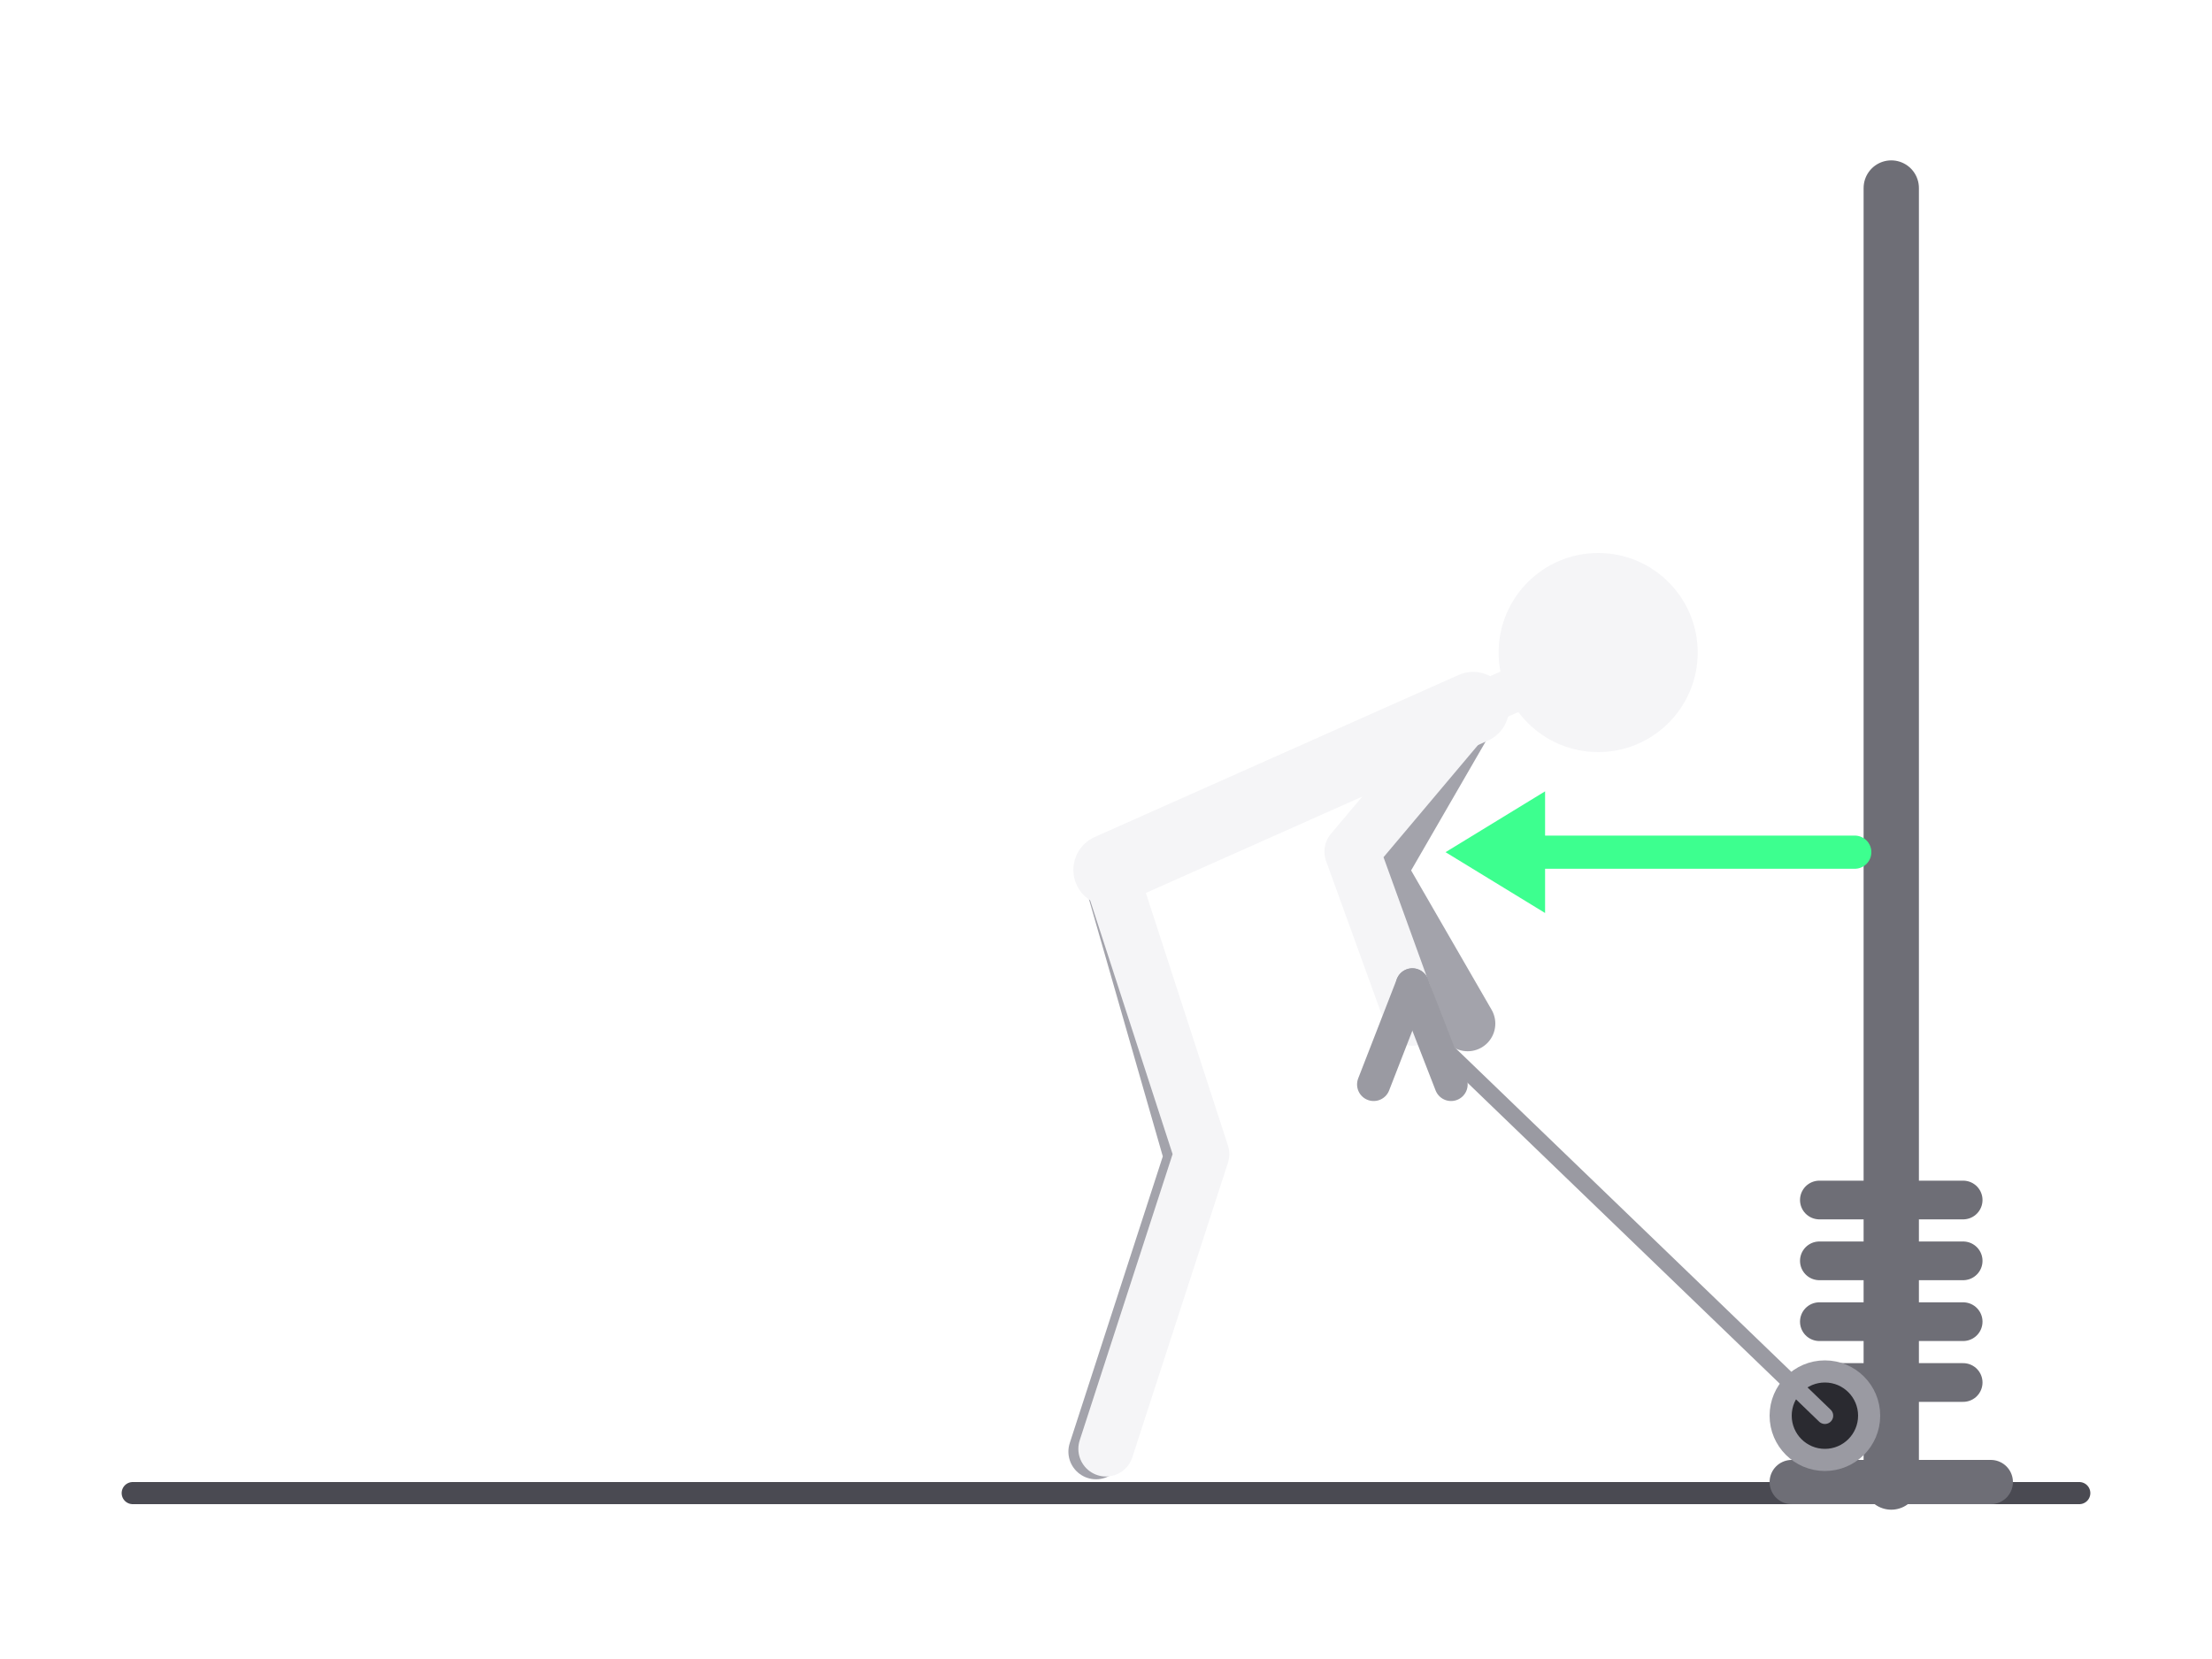
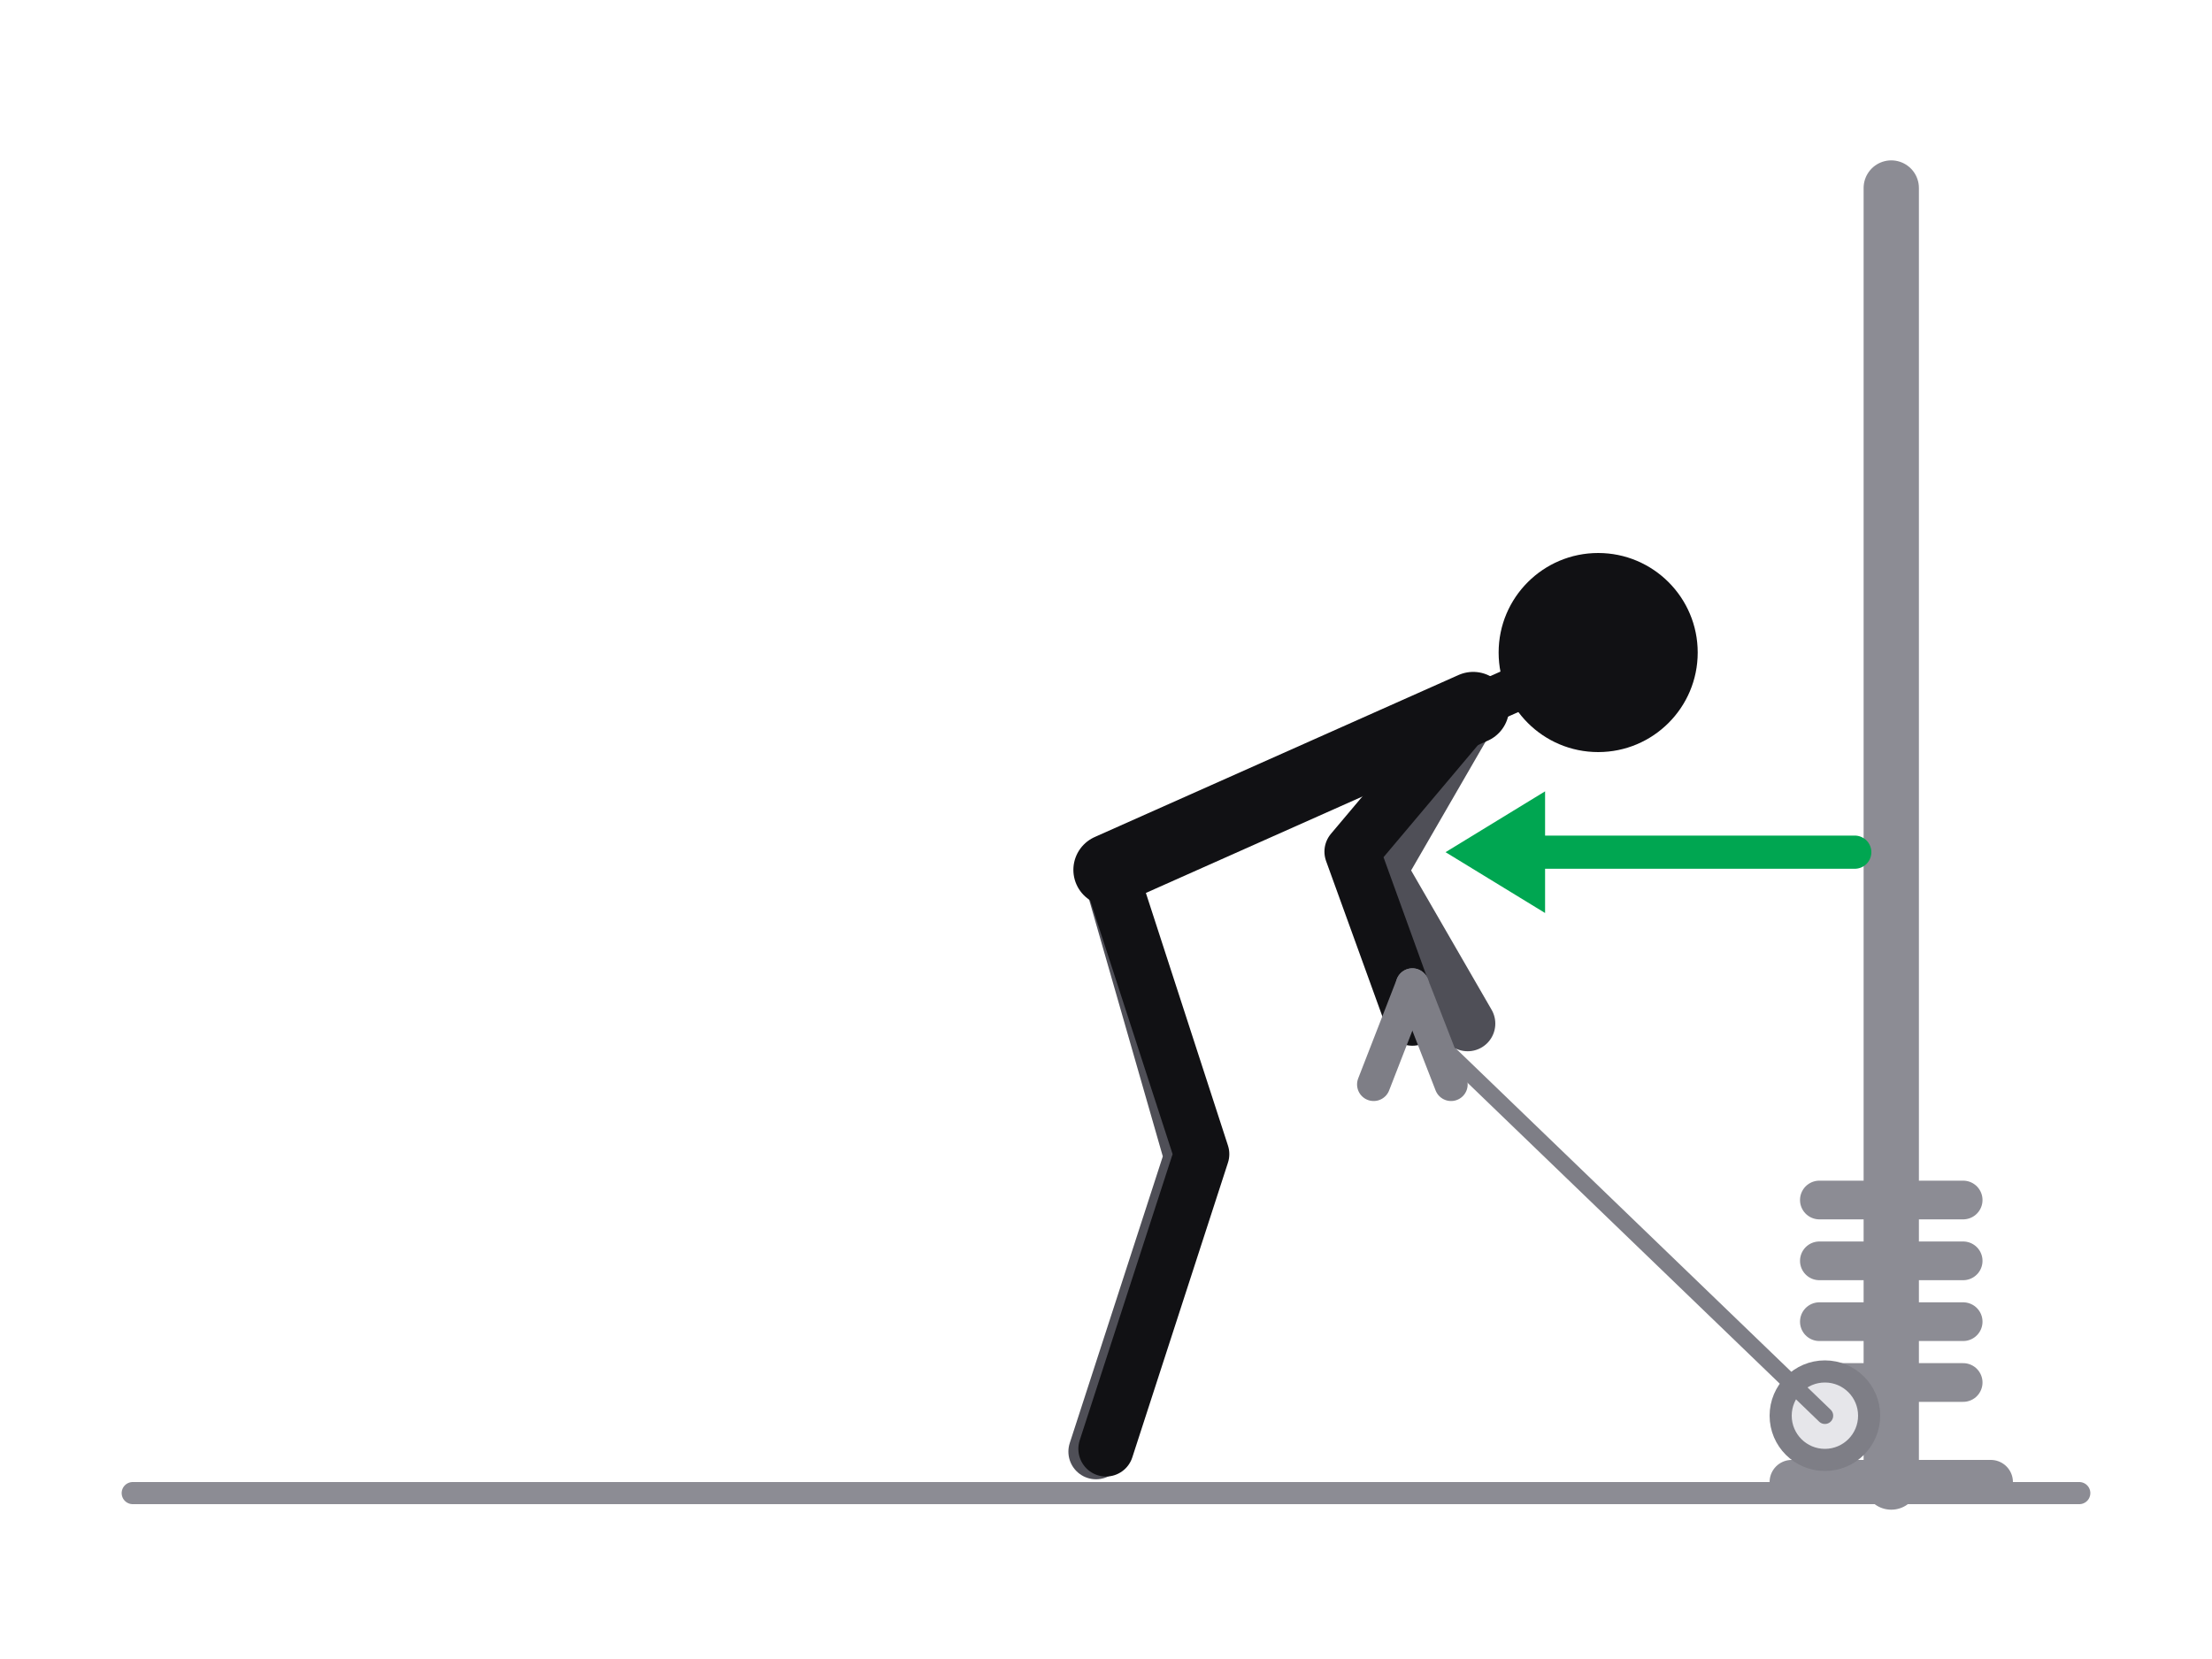
<svg xmlns="http://www.w3.org/2000/svg" viewBox="0 0 400 300" role="img" aria-label="Bent-over rope row, cable">
  <g stroke-linecap="round" stroke-linejoin="round">
-     <line x1="24" y1="270" x2="376" y2="270" stroke="#4A4A52" stroke-width="4" />
-     <line x1="342" y1="34" x2="342" y2="268" stroke="#6E6E76" stroke-width="10" />
-     <line x1="324" y1="268" x2="360" y2="268" stroke="#6E6E76" stroke-width="8" />
-     <line x1="329" y1="250" x2="355" y2="250" stroke="#6E6E76" stroke-width="7" />
-     <line x1="329" y1="239" x2="355" y2="239" stroke="#6E6E76" stroke-width="7" />
-     <line x1="329" y1="228" x2="355" y2="228" stroke="#6E6E76" stroke-width="7" />
-     <line x1="329" y1="217" x2="355" y2="217" stroke="#6E6E76" stroke-width="7" />
-     <circle cx="330" cy="256" r="8" fill="#2A2A30" stroke="#9A9AA2" stroke-width="4" />
-     <line x1="330" y1="256" x2="255.4" y2="184.1" stroke="#9A9AA2" stroke-width="3" />
-     <polyline points="200.6,157.3 215.5,209.2 198.2,262.5" fill="none" stroke="#A3A3AB" stroke-width="10" />
-     <polyline points="266.4,128 249.4,157.4 265.4,185.1" fill="none" stroke="#A3A3AB" stroke-width="10" />
-     <line x1="266.4" y1="128" x2="200.6" y2="157.3" stroke="#F5F5F7" stroke-width="13" />
-     <line x1="266.4" y1="128" x2="289" y2="118" stroke="#F5F5F7" stroke-width="8" />
-     <polyline points="200.6,157.3 217.3,208.7 200,262" fill="none" stroke="#F5F5F7" stroke-width="10" />
-     <polyline points="266.4,128 244.5,154 255.4,184.1" fill="none" stroke="#F5F5F7" stroke-width="10" />
-     <circle cx="289" cy="118" r="18" fill="#F5F5F7" />
-     <line x1="255.4" y1="178.1" x2="248.4" y2="196.1" stroke="#9A9AA2" stroke-width="6" />
-     <line x1="255.4" y1="178.1" x2="262.4" y2="196.1" stroke="#9A9AA2" stroke-width="6" />
-     <line x1="335.4" y1="154.1" x2="273.4" y2="154.1" stroke="#3DFF8F" stroke-width="6" />
-     <polygon points="261.4,154.1 279.4,143.1 279.4,165.1" fill="#3DFF8F" stroke="none" />
+     <line x1="24" y1="270" x2="376" y2="270" stroke="#8C8C94" stroke-width="4" />
+     <line x1="342" y1="34" x2="342" y2="268" stroke="#8C8C94" stroke-width="10" />
+     <line x1="324" y1="268" x2="360" y2="268" stroke="#8C8C94" stroke-width="8" />
+     <line x1="329" y1="250" x2="355" y2="250" stroke="#8C8C94" stroke-width="7" />
+     <line x1="329" y1="239" x2="355" y2="239" stroke="#8C8C94" stroke-width="7" />
+     <line x1="329" y1="228" x2="355" y2="228" stroke="#8C8C94" stroke-width="7" />
+     <line x1="329" y1="217" x2="355" y2="217" stroke="#8C8C94" stroke-width="7" />
+     <circle cx="330" cy="256" r="8" fill="#E6E6EA" stroke="#7E7E86" stroke-width="4" />
+     <line x1="330" y1="256" x2="255.4" y2="184.1" stroke="#7E7E86" stroke-width="3" />
+     <polyline points="200.6,157.3 215.5,209.2 198.2,262.5" fill="none" stroke="#4F4F57" stroke-width="10" />
+     <polyline points="266.4,128 249.4,157.4 265.4,185.1" fill="none" stroke="#4F4F57" stroke-width="10" />
+     <line x1="266.4" y1="128" x2="200.6" y2="157.3" stroke="#111114" stroke-width="13" />
+     <line x1="266.4" y1="128" x2="289" y2="118" stroke="#111114" stroke-width="8" />
+     <polyline points="200.6,157.3 217.3,208.7 200,262" fill="none" stroke="#111114" stroke-width="10" />
+     <polyline points="266.4,128 244.5,154 255.4,184.1" fill="none" stroke="#111114" stroke-width="10" />
+     <circle cx="289" cy="118" r="18" fill="#111114" />
+     <line x1="255.4" y1="178.1" x2="248.4" y2="196.1" stroke="#7E7E86" stroke-width="6" />
+     <line x1="255.4" y1="178.1" x2="262.4" y2="196.1" stroke="#7E7E86" stroke-width="6" />
+     <line x1="335.4" y1="154.1" x2="273.4" y2="154.1" stroke="#00A651" stroke-width="6" />
+     <polygon points="261.4,154.1 279.4,143.1 279.4,165.1" fill="#00A651" stroke="none" />
  </g>
</svg>
